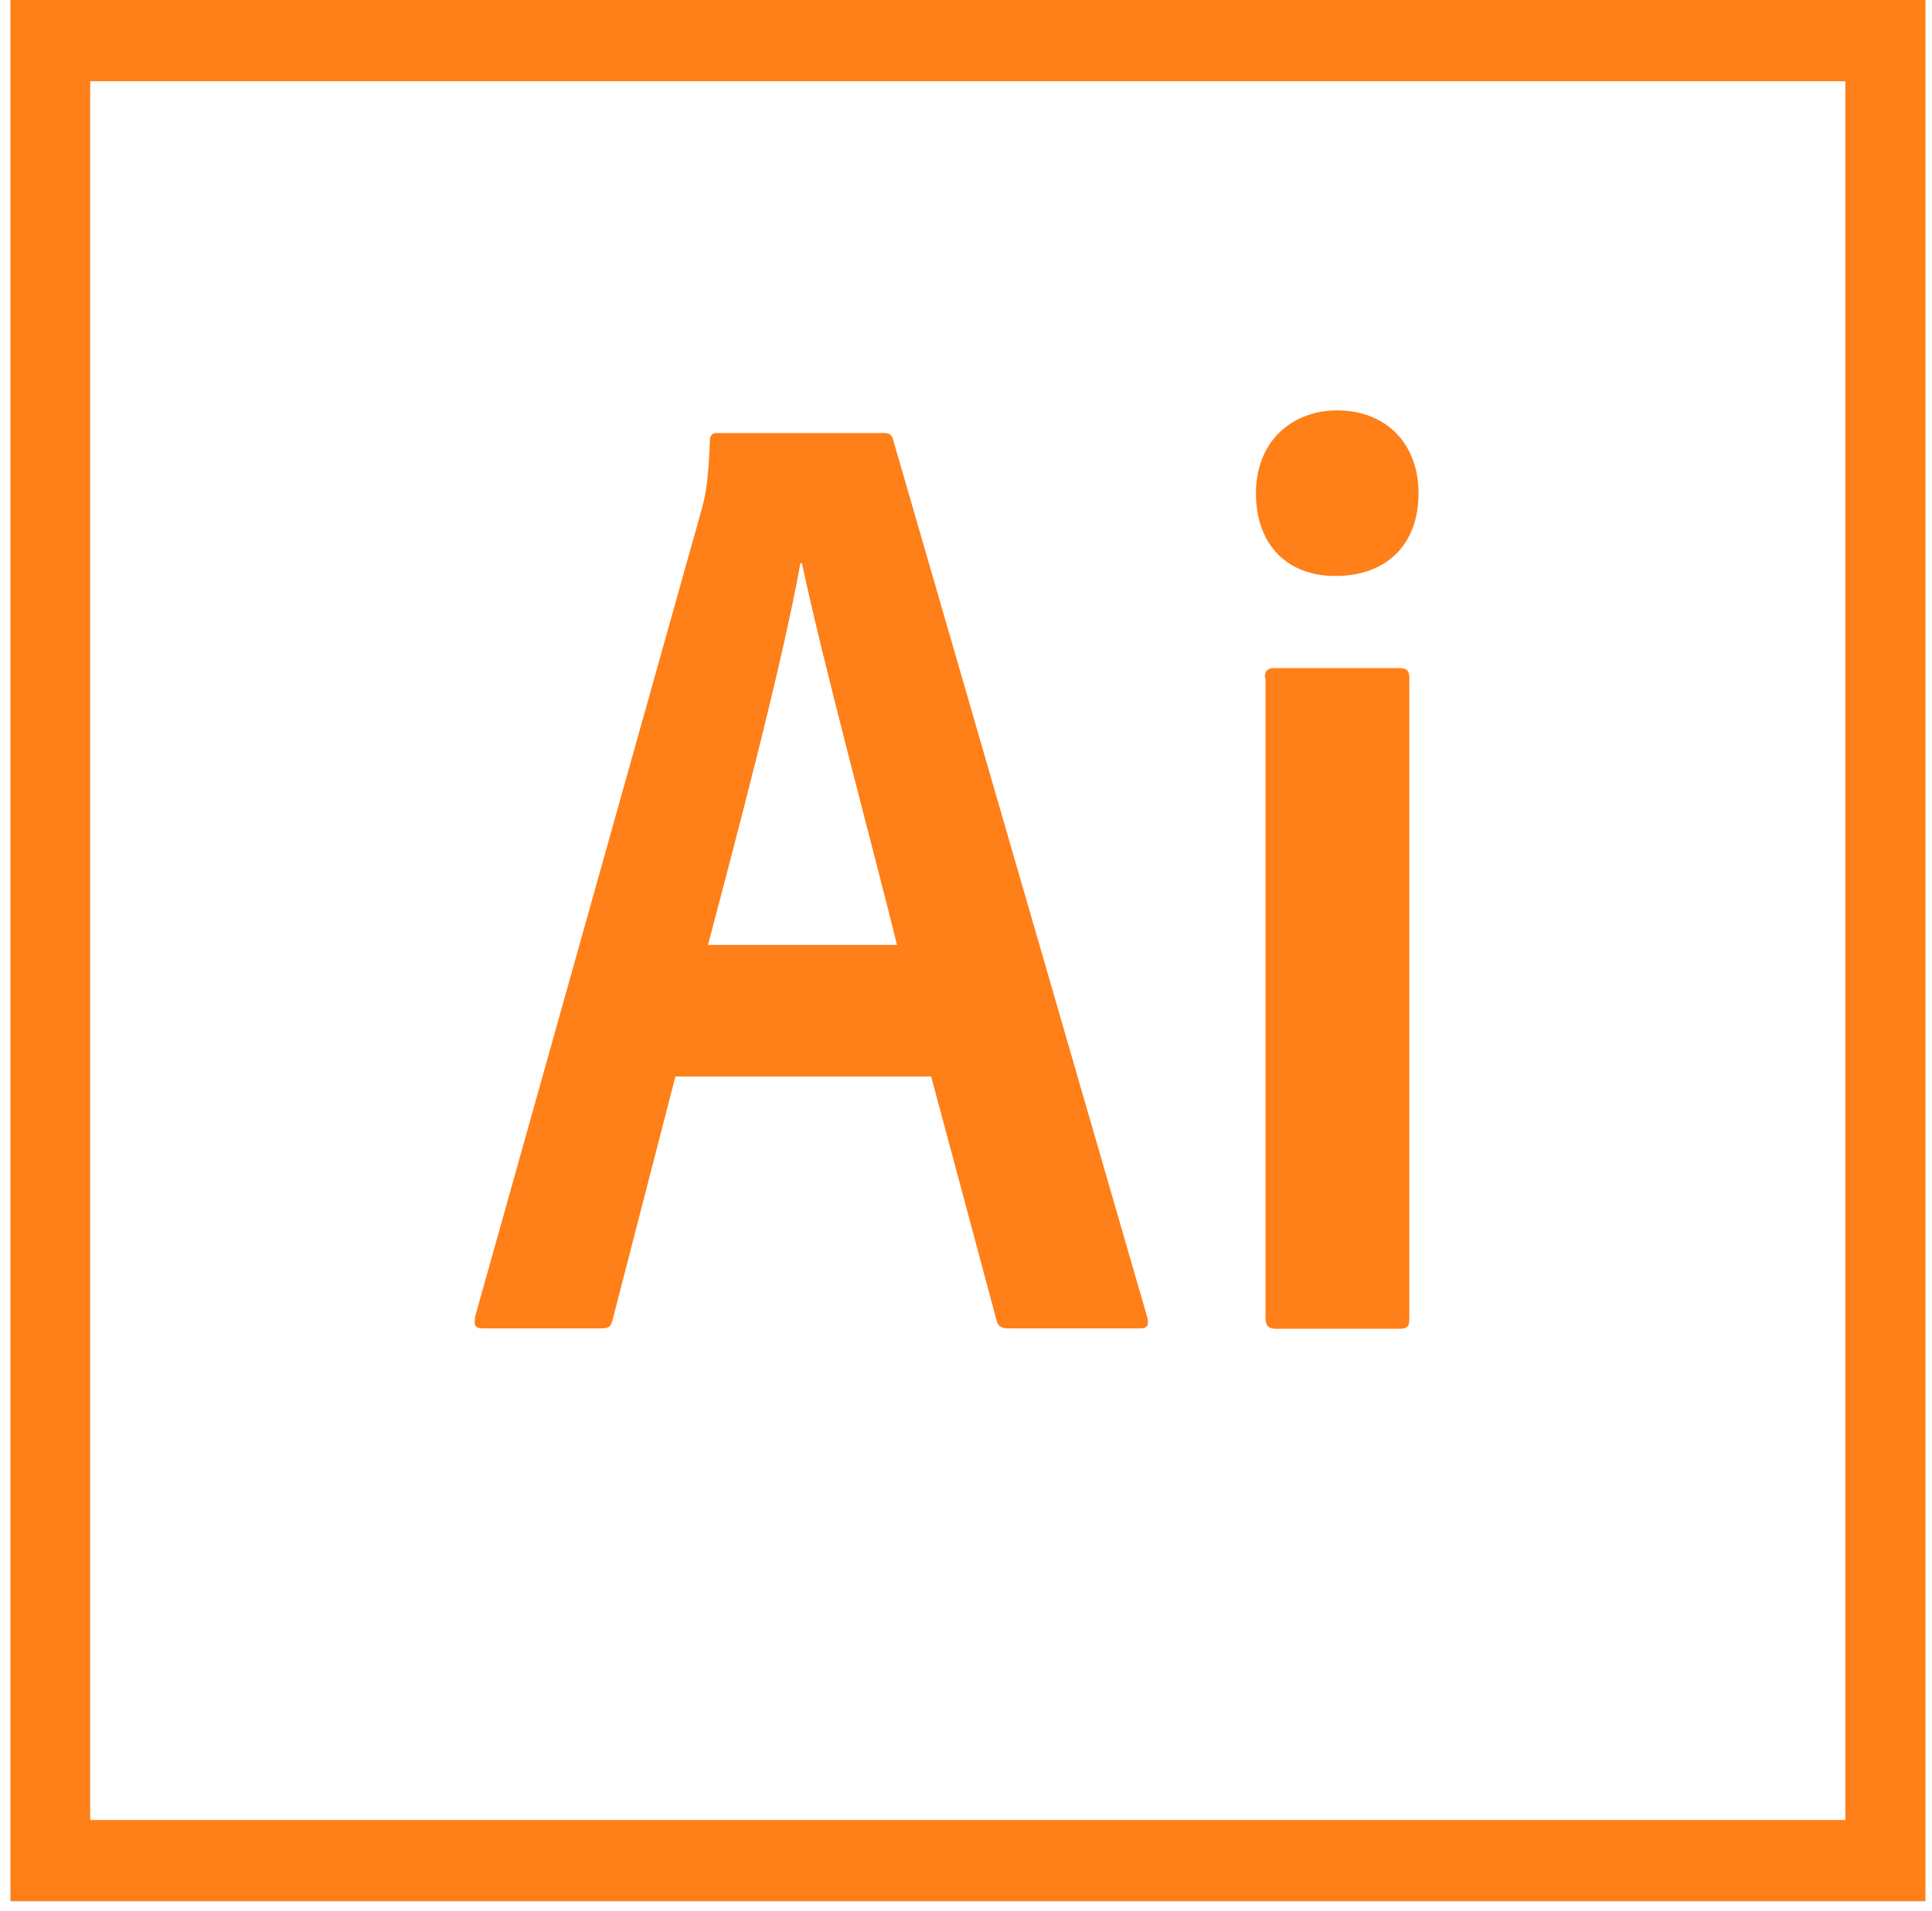
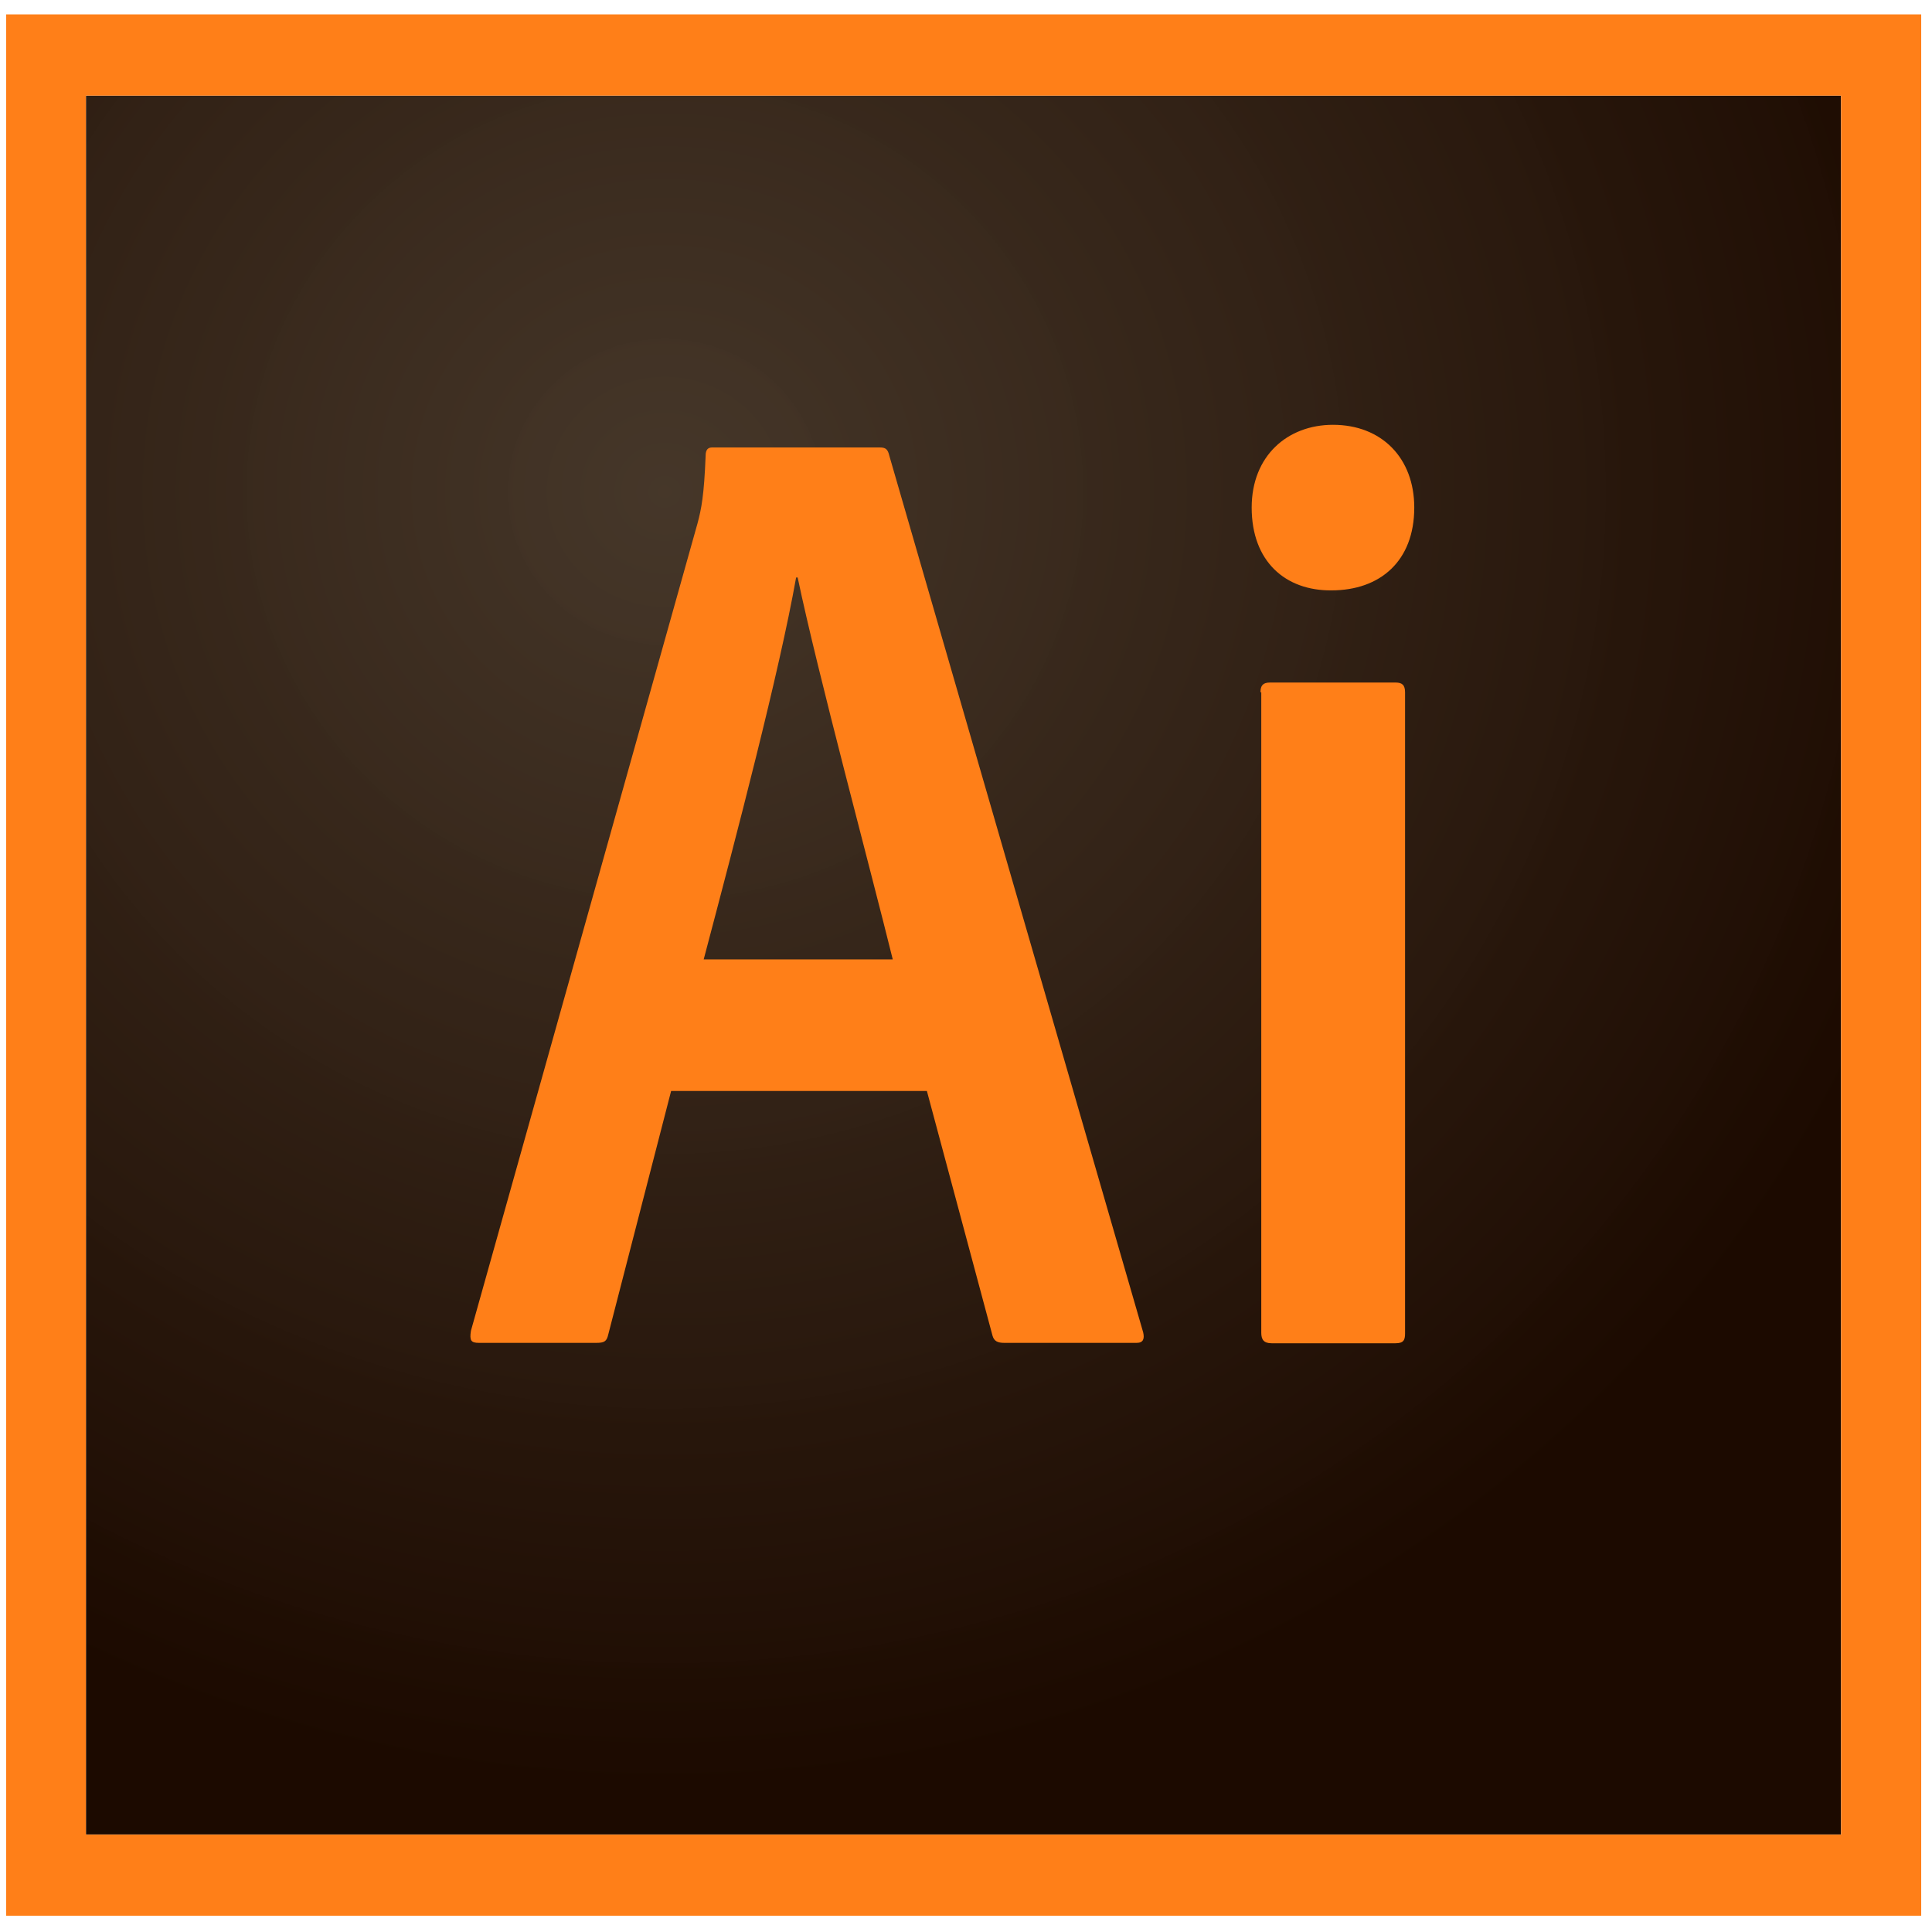
- <svg xmlns="http://www.w3.org/2000/svg" width="90" height="89" viewBox="0 0 90 89" fill="none">
-   <path d="M4.202 3.784H85.963V84.789H4.202V3.784ZM0.487 88.572H89.696V0H0.487V88.572ZM58.918 31.58C58.918 31.27 59.025 31.125 59.364 31.125H65.206C65.509 31.125 65.652 31.234 65.652 31.58V61.45C65.652 61.759 65.581 61.904 65.206 61.904H59.436C59.061 61.904 58.953 61.722 58.953 61.413V31.58H58.918ZM58.507 22.975C58.507 20.556 60.186 19.119 62.294 19.119C64.563 19.119 66.081 20.665 66.081 22.975C66.081 25.468 64.491 26.832 62.222 26.832C60.079 26.85 58.507 25.486 58.507 22.975ZM41.787 44.022C40.751 39.82 38.286 30.67 37.357 26.232H37.285C36.499 30.652 34.534 38.147 32.98 44.022H41.787ZM31.462 50.153L28.532 61.504C28.461 61.813 28.354 61.886 27.979 61.886H22.512C22.137 61.886 22.066 61.777 22.137 61.322L32.694 23.703C32.873 23.03 32.998 22.411 33.069 20.556C33.069 20.283 33.177 20.174 33.373 20.174H41.179C41.447 20.174 41.555 20.247 41.626 20.556L53.452 61.395C53.523 61.704 53.452 61.886 53.148 61.886H46.985C46.681 61.886 46.503 61.813 46.431 61.54L43.377 50.153H31.462Z" fill="#FF7F18" />
+ <svg xmlns="http://www.w3.org/2000/svg" width="90" height="90" viewBox="0 0 90 90" fill="none">
+   <path d="M4.003 4.453H85.764V85.458H4.003V4.453Z" fill="url(#paint0_radial_167_574)" />
+   <path d="M4.003 4.454H85.764V85.459H4.003V4.454ZM0.288 89.242H89.497V0.67H0.288V89.242ZM58.719 32.25C58.719 31.94 58.826 31.795 59.165 31.795H65.007C65.31 31.795 65.453 31.904 65.453 32.25V62.119C65.453 62.429 65.382 62.574 65.007 62.574H59.237C58.862 62.574 58.755 62.392 58.755 62.083V32.25H58.719V32.25ZM58.308 23.645C58.308 21.226 59.987 19.789 62.095 19.789C64.364 19.789 65.882 21.335 65.882 23.645C65.882 26.137 64.292 27.502 62.023 27.502C59.88 27.52 58.308 26.156 58.308 23.645ZM41.588 44.692C40.552 40.49 38.087 31.34 37.158 26.901H37.086C36.3 31.322 34.335 38.817 32.781 44.692H41.588ZM31.263 50.823L28.333 62.174C28.262 62.483 28.155 62.556 27.779 62.556H22.313C21.938 62.556 21.867 62.447 21.938 61.992L32.495 24.373C32.674 23.7 32.799 23.081 32.871 21.226C32.871 20.953 32.978 20.844 33.174 20.844H40.98C41.248 20.844 41.356 20.917 41.427 21.226L53.253 62.065C53.324 62.374 53.253 62.556 52.949 62.556H46.786C46.482 62.556 46.304 62.483 46.232 62.21L43.178 50.823H31.263Z" fill="#FF7F18" />
+   <defs>
+     <radialGradient id="paint0_radial_167_574" cx="0" cy="0" r="1" gradientUnits="userSpaceOnUse" gradientTransform="translate(30.958 22.6304) scale(62.1406 61.2673)">
+       <stop stop-color="#423325" stop-opacity="0.98" />
+       <stop offset="1" stop-color="#1C0A00" />
+     </radialGradient>
+   </defs>
</svg>
